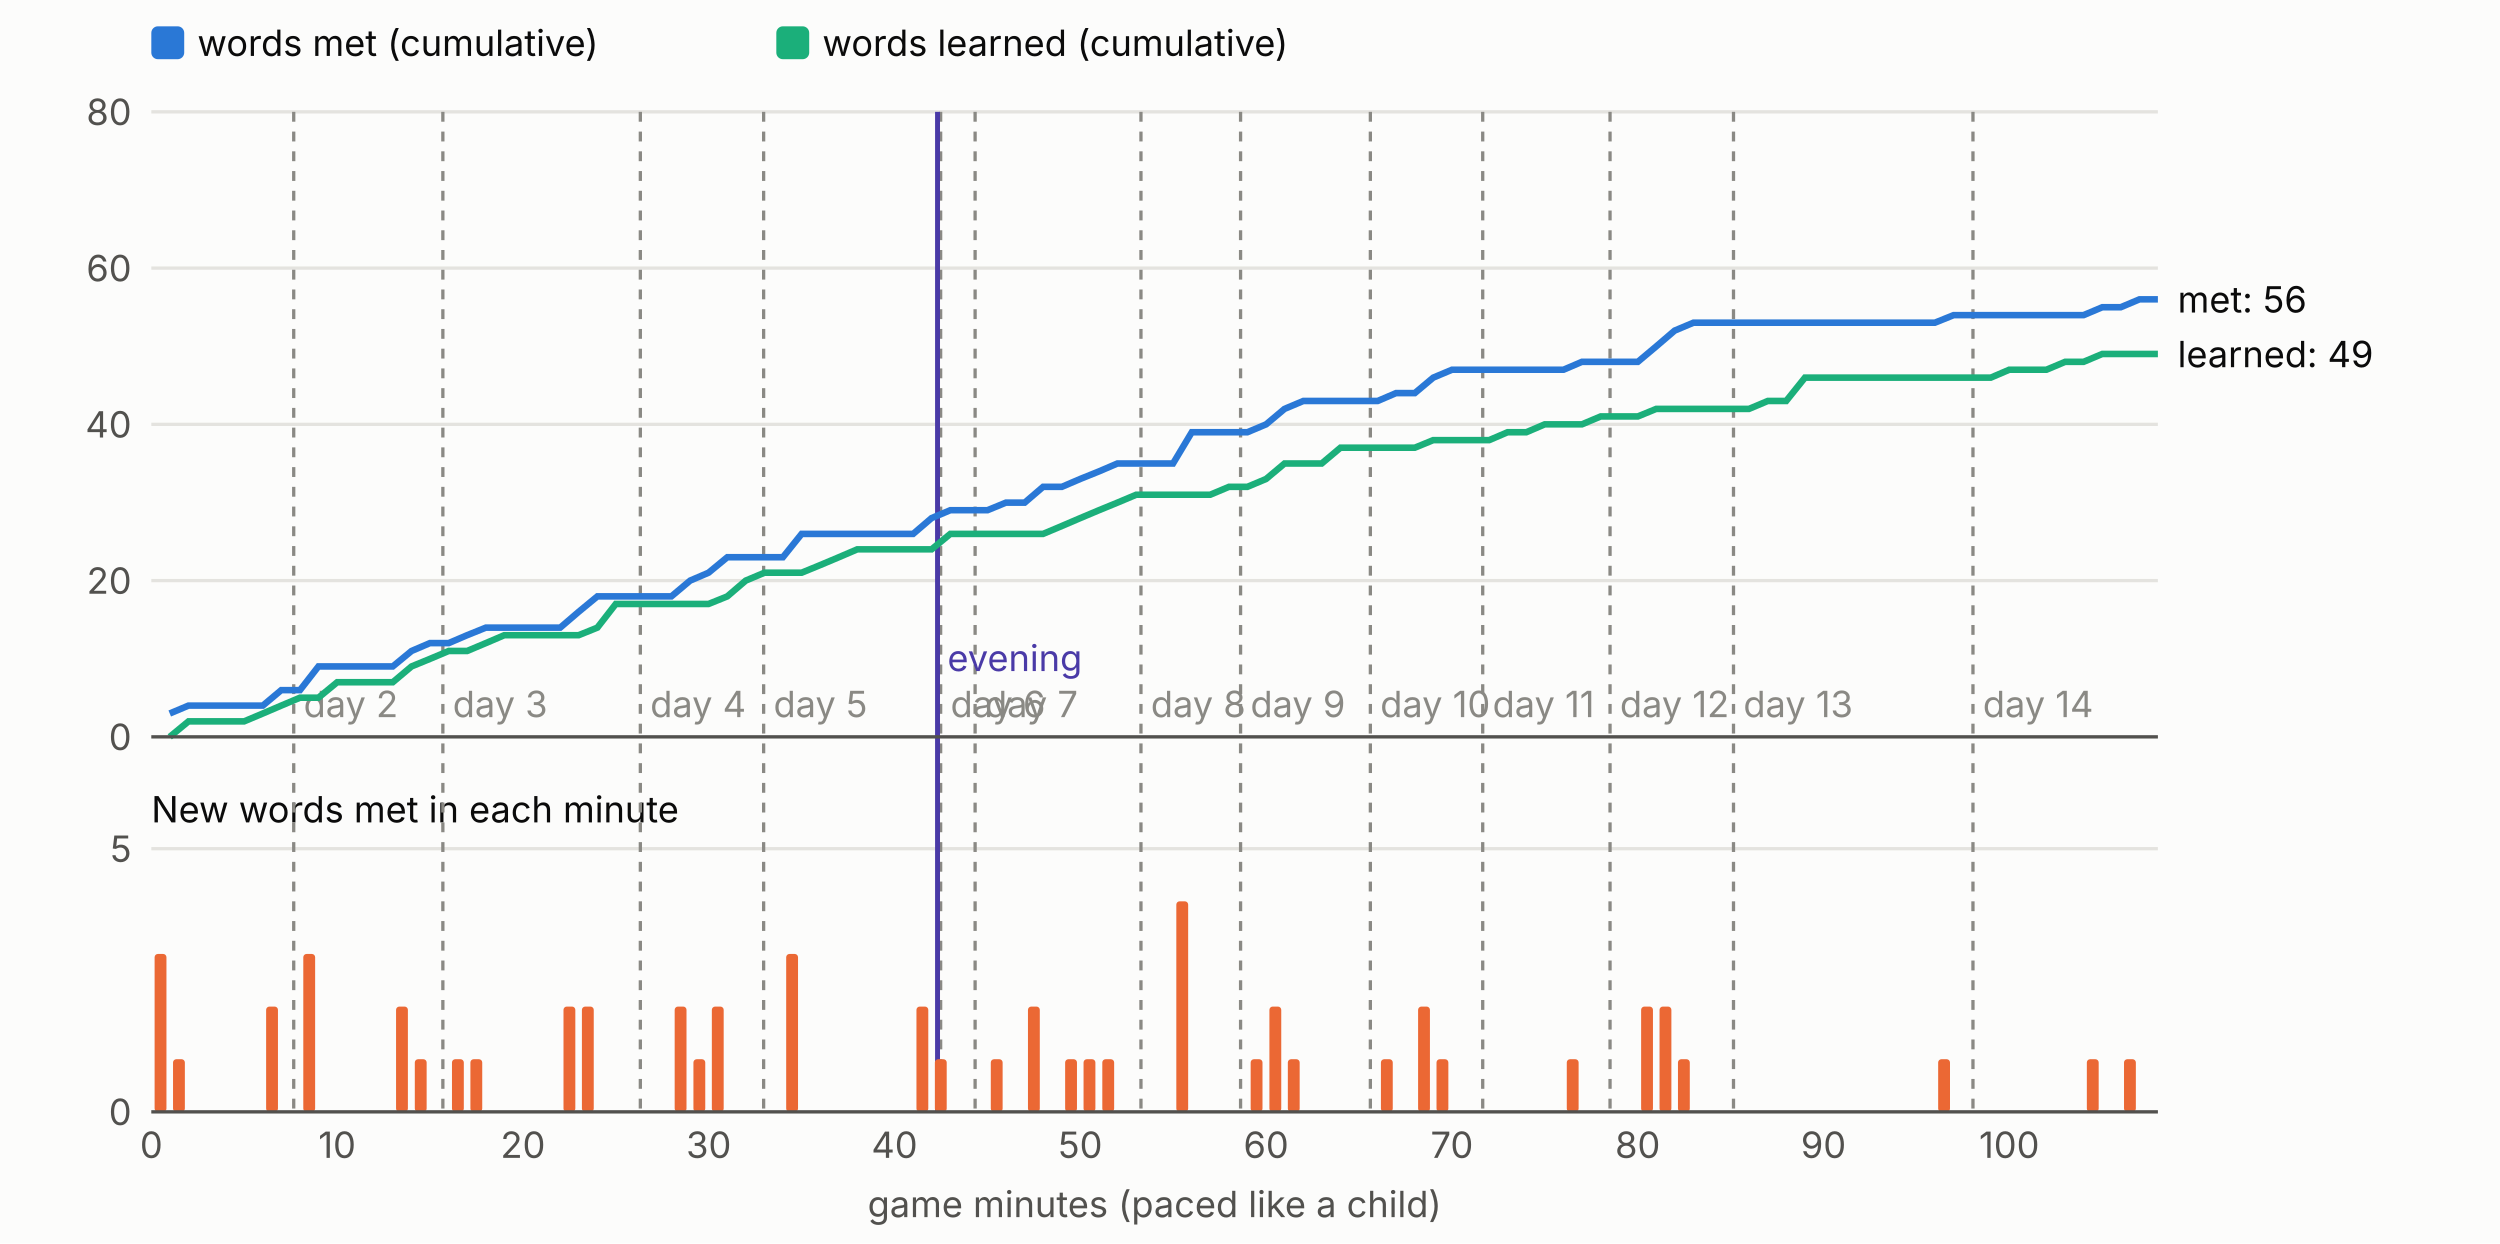
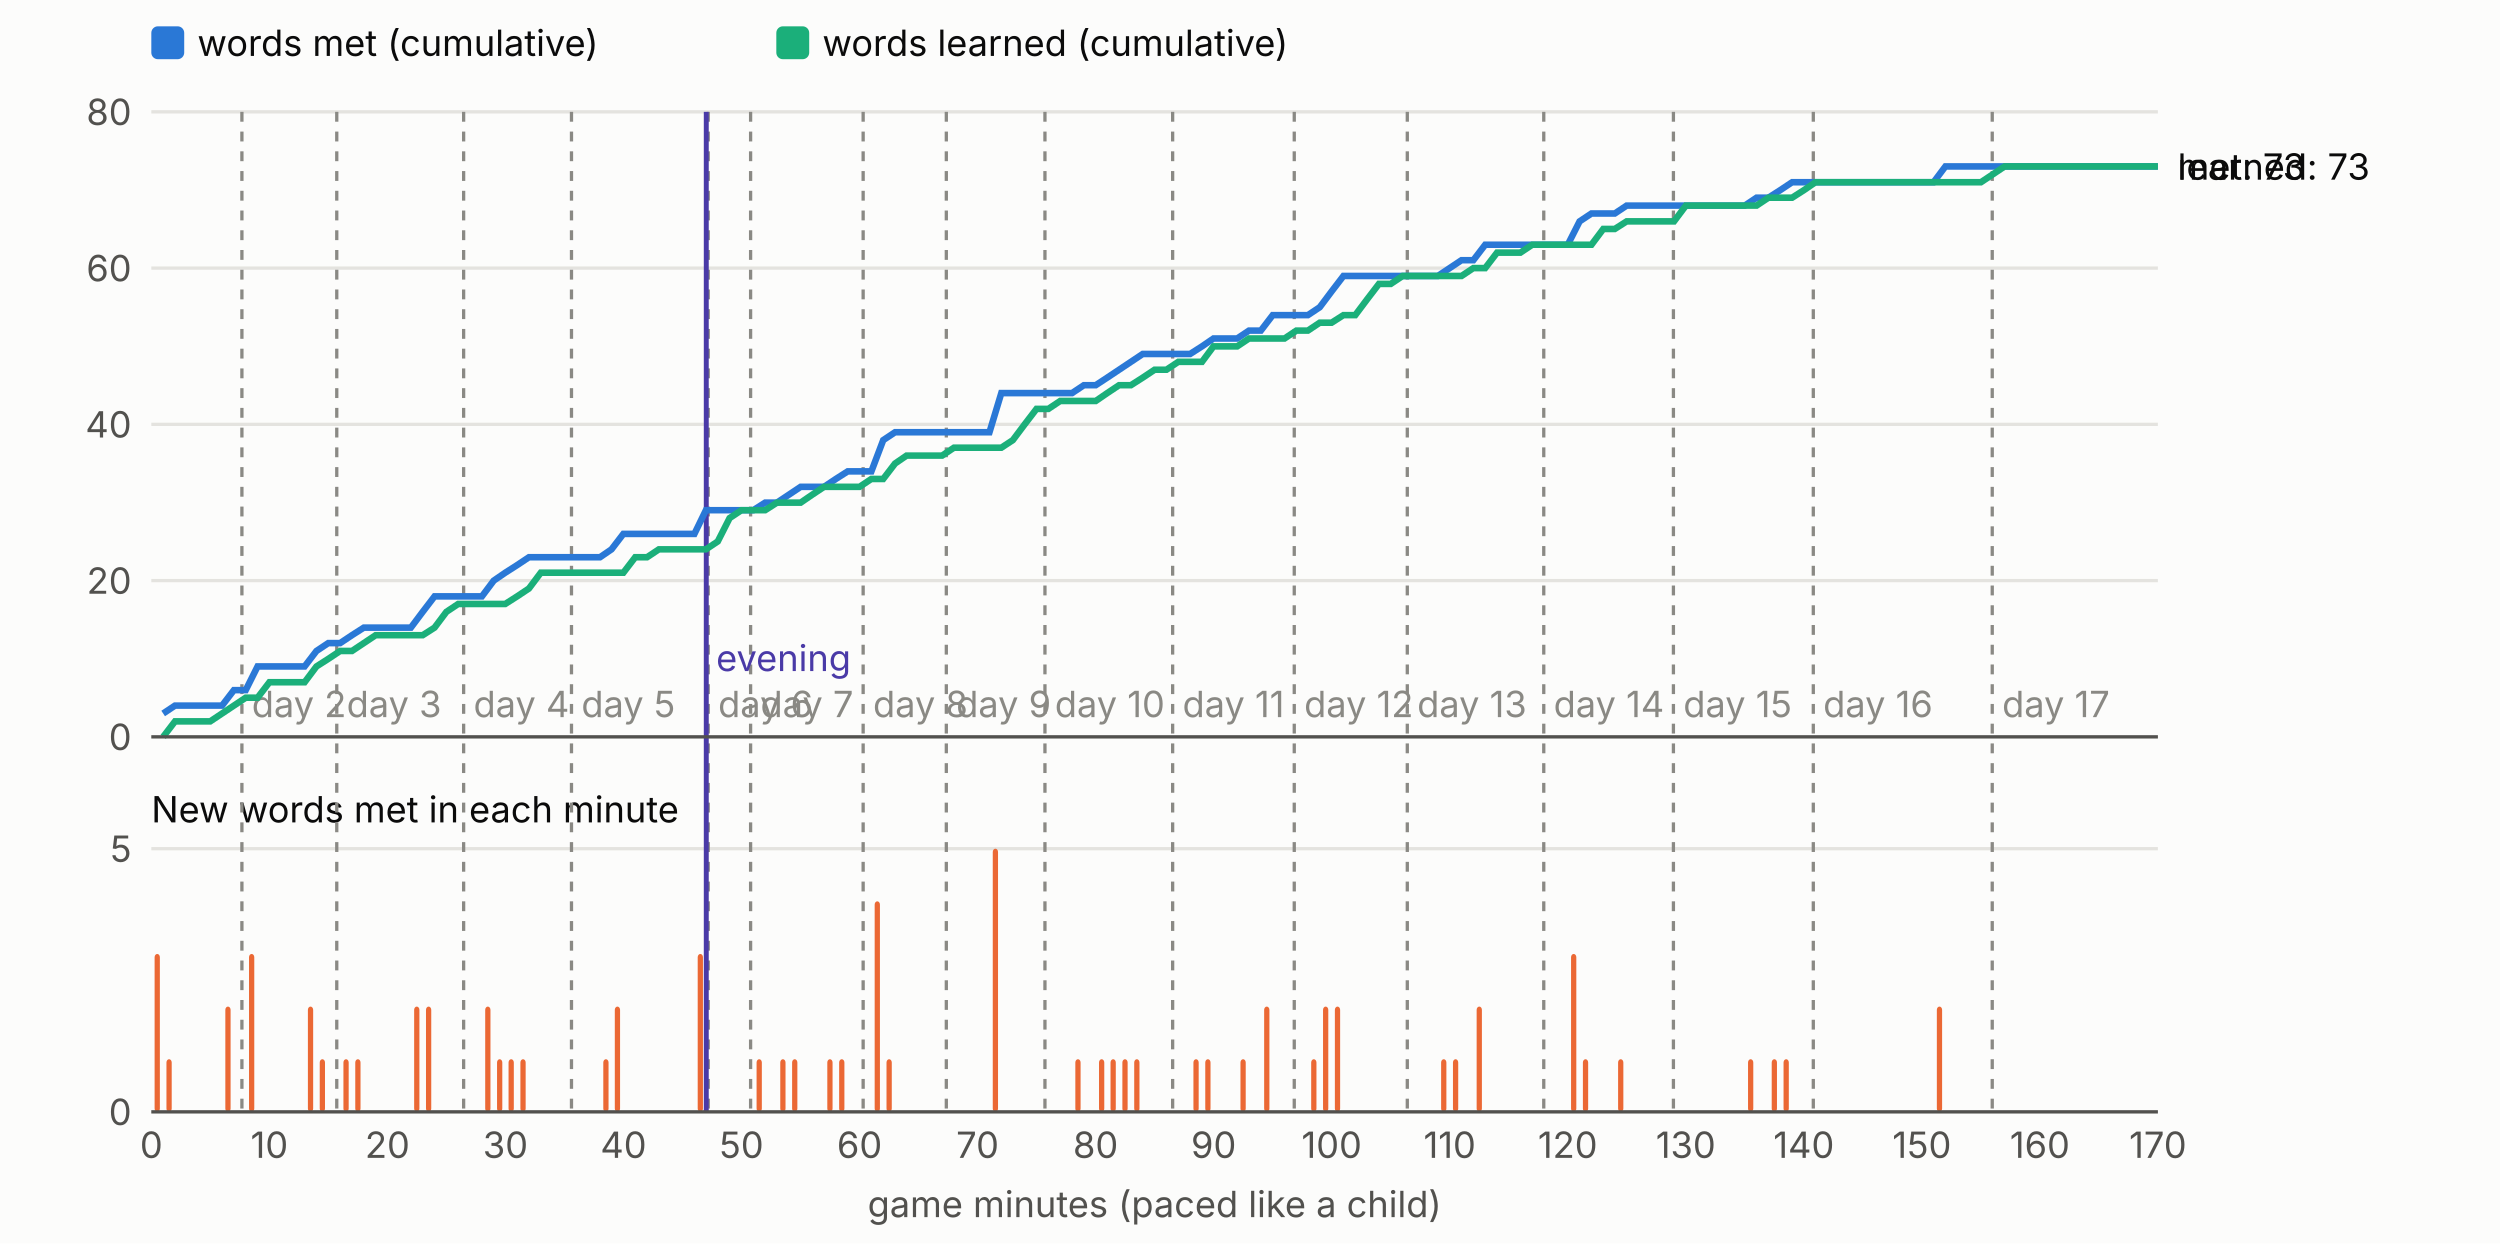
<svg xmlns="http://www.w3.org/2000/svg" viewBox="0 0 760 378" width="760" height="378" font-family="system-ui, -apple-system, Segoe UI, sans-serif" font-size="11">
  <rect width="760" height="378" fill="#fcfcfb" />
  <line x1="46" x2="656" y1="224" y2="224" stroke="#e4e3df" />
  <text x="40" y="228" text-anchor="end" fill="#52514e">0</text>
  <line x1="46" x2="656" y1="176.5" y2="176.5" stroke="#e4e3df" />
  <text x="40" y="180.5" text-anchor="end" fill="#52514e">20</text>
  <line x1="46" x2="656" y1="129" y2="129" stroke="#e4e3df" />
  <text x="40" y="133" text-anchor="end" fill="#52514e">40</text>
  <line x1="46" x2="656" y1="81.5" y2="81.5" stroke="#e4e3df" />
  <text x="40" y="85.5" text-anchor="end" fill="#52514e">60</text>
  <line x1="46" x2="656" y1="34" y2="34" stroke="#e4e3df" />
  <text x="40" y="38" text-anchor="end" fill="#52514e">80</text>
  <line x1="46" x2="656" y1="338" y2="338" stroke="#e4e3df" />
  <text x="40" y="342" text-anchor="end" fill="#52514e">0</text>
  <line x1="46" x2="656" y1="258" y2="258" stroke="#e4e3df" />
  <text x="40" y="262" text-anchor="end" fill="#52514e">5</text>
  <text x="46" y="250" fill="#0b0b0b">New words met in each minute</text>
-   <line x1="89.29" x2="89.29" y1="34" y2="338" stroke="#8a8984" stroke-dasharray="3 3" />
-   <text x="92.29" y="218" fill="#8a8984">day 2</text>
-   <line x1="134.629" x2="134.629" y1="34" y2="338" stroke="#8a8984" stroke-dasharray="3 3" />
-   <text x="137.629" y="218" fill="#8a8984">day 3</text>
-   <line x1="194.663" x2="194.663" y1="34" y2="338" stroke="#8a8984" stroke-dasharray="3 3" />
-   <text x="197.663" y="218" fill="#8a8984">day 4</text>
-   <line x1="232.144" x2="232.144" y1="34" y2="338" stroke="#8a8984" stroke-dasharray="3 3" />
-   <text x="235.144" y="218" fill="#8a8984">day 5</text>
-   <line x1="285.956" x2="285.956" y1="34" y2="338" stroke="#8a8984" stroke-dasharray="3 3" />
-   <text x="288.956" y="218" fill="#8a8984">day 6</text>
-   <line x1="296.432" x2="296.432" y1="34" y2="338" stroke="#8a8984" stroke-dasharray="3 3" />
-   <text x="299.432" y="218" fill="#8a8984">day 7</text>
-   <line x1="346.85" x2="346.85" y1="34" y2="338" stroke="#8a8984" stroke-dasharray="3 3" />
-   <text x="349.85" y="218" fill="#8a8984">day 8</text>
-   <line x1="377.134" x2="377.134" y1="34" y2="338" stroke="#8a8984" stroke-dasharray="3 3" />
-   <text x="380.134" y="218" fill="#8a8984">day 9</text>
-   <line x1="416.588" x2="416.588" y1="34" y2="338" stroke="#8a8984" stroke-dasharray="3 3" />
-   <text x="419.588" y="218" fill="#8a8984">day 10</text>
-   <line x1="450.744" x2="450.744" y1="34" y2="338" stroke="#8a8984" stroke-dasharray="3 3" />
-   <text x="453.744" y="218" fill="#8a8984">day 11</text>
-   <line x1="489.452" x2="489.452" y1="34" y2="338" stroke="#8a8984" stroke-dasharray="3 3" />
-   <text x="492.452" y="218" fill="#8a8984">day 12</text>
-   <line x1="526.983" x2="526.983" y1="34" y2="338" stroke="#8a8984" stroke-dasharray="3 3" />
-   <text x="529.983" y="218" fill="#8a8984">day 13</text>
-   <line x1="599.78" x2="599.78" y1="34" y2="338" stroke="#8a8984" stroke-dasharray="3 3" />
-   <text x="602.78" y="218" fill="#8a8984">day 14</text>
-   <line x1="285.012" x2="285.012" y1="34" y2="338" stroke="#4a3aa7" stroke-width="1.5" />
-   <text x="288.012" y="204" fill="#4a3aa7">evening</text>
-   <rect x="47.0" y="290.0" width="3.6" height="48.0" rx="1" fill="#eb6834" />
-   <rect x="52.6" y="322.0" width="3.6" height="16.0" rx="1" fill="#eb6834" />
-   <rect x="80.9" y="306.0" width="3.6" height="32.0" rx="1" fill="#eb6834" />
-   <rect x="92.2" y="290.0" width="3.6" height="48.0" rx="1" fill="#eb6834" />
-   <rect x="120.4" y="306.0" width="3.6" height="32.0" rx="1" fill="#eb6834" />
-   <rect x="126.1" y="322.0" width="3.6" height="16.0" rx="1" fill="#eb6834" />
-   <rect x="137.4" y="322.0" width="3.6" height="16.0" rx="1" fill="#eb6834" />
-   <rect x="143.0" y="322.0" width="3.6" height="16.0" rx="1" fill="#eb6834" />
-   <rect x="171.3" y="306.0" width="3.6" height="32.0" rx="1" fill="#eb6834" />
-   <rect x="176.9" y="306.0" width="3.6" height="32.0" rx="1" fill="#eb6834" />
-   <rect x="205.1" y="306.0" width="3.6" height="32.0" rx="1" fill="#eb6834" />
-   <rect x="210.8" y="322.0" width="3.6" height="16.0" rx="1" fill="#eb6834" />
-   <rect x="216.4" y="306.0" width="3.6" height="32.0" rx="1" fill="#eb6834" />
-   <rect x="239.0" y="290.0" width="3.6" height="48.0" rx="1" fill="#eb6834" />
-   <rect x="278.6" y="306.0" width="3.6" height="32.0" rx="1" fill="#eb6834" />
-   <rect x="284.2" y="322.0" width="3.6" height="16.0" rx="1" fill="#eb6834" />
-   <rect x="301.2" y="322.0" width="3.6" height="16.0" rx="1" fill="#eb6834" />
-   <rect x="312.5" y="306.0" width="3.6" height="32.0" rx="1" fill="#eb6834" />
-   <rect x="323.8" y="322.0" width="3.6" height="16.0" rx="1" fill="#eb6834" />
-   <rect x="329.4" y="322.0" width="3.6" height="16.0" rx="1" fill="#eb6834" />
-   <rect x="335.1" y="322.0" width="3.6" height="16.0" rx="1" fill="#eb6834" />
-   <rect x="357.6" y="274.0" width="3.6" height="64.0" rx="1" fill="#eb6834" />
-   <rect x="380.2" y="322.0" width="3.6" height="16.0" rx="1" fill="#eb6834" />
-   <rect x="385.9" y="306.0" width="3.6" height="32.0" rx="1" fill="#eb6834" />
-   <rect x="391.5" y="322.0" width="3.6" height="16.0" rx="1" fill="#eb6834" />
-   <rect x="419.8" y="322.0" width="3.6" height="16.0" rx="1" fill="#eb6834" />
-   <rect x="431.1" y="306.0" width="3.6" height="32.0" rx="1" fill="#eb6834" />
-   <rect x="436.7" y="322.0" width="3.6" height="16.0" rx="1" fill="#eb6834" />
-   <rect x="476.3" y="322.0" width="3.6" height="16.0" rx="1" fill="#eb6834" />
-   <rect x="498.9" y="306.0" width="3.6" height="32.0" rx="1" fill="#eb6834" />
-   <rect x="504.5" y="306.0" width="3.6" height="32.0" rx="1" fill="#eb6834" />
-   <rect x="510.1" y="322.0" width="3.6" height="16.0" rx="1" fill="#eb6834" />
-   <rect x="589.2" y="322.0" width="3.6" height="16.0" rx="1" fill="#eb6834" />
-   <rect x="634.4" y="322.0" width="3.6" height="16.0" rx="1" fill="#eb6834" />
-   <rect x="645.7" y="322.0" width="3.6" height="16.0" rx="1" fill="#eb6834" />
-   <path d="M51.6 216.9 L57.3 214.5 L62.9 214.5 L68.6 214.5 L74.2 214.5 L79.9 214.5 L85.5 209.8 L91.2 209.8 L96.8 202.6 L102.5 202.6 L108.1 202.6 L113.8 202.6 L119.4 202.6 L125.1 197.9 L130.7 195.5 L136.4 195.5 L142.0 193.1 L147.7 190.8 L153.3 190.8 L159.0 190.8 L164.6 190.8 L170.3 190.8 L175.9 186.0 L181.6 181.3 L187.2 181.3 L192.9 181.3 L198.5 181.3 L204.1 181.3 L209.8 176.5 L215.4 174.1 L221.1 169.4 L226.7 169.4 L232.4 169.4 L238.0 169.4 L243.7 162.3 L249.3 162.3 L255.0 162.3 L260.6 162.3 L266.3 162.3 L271.9 162.3 L277.6 162.3 L283.2 157.5 L288.9 155.1 L294.5 155.1 L300.2 155.1 L305.8 152.8 L311.5 152.8 L317.1 148.0 L322.8 148.0 L328.4 145.6 L334.1 143.3 L339.7 140.9 L345.4 140.9 L351.0 140.9 L356.6 140.9 L362.3 131.4 L367.9 131.4 L373.6 131.4 L379.2 131.4 L384.9 129.0 L390.5 124.3 L396.2 121.9 L401.8 121.9 L407.5 121.9 L413.1 121.9 L418.8 121.9 L424.4 119.5 L430.1 119.5 L435.7 114.8 L441.4 112.4 L447.0 112.4 L452.7 112.4 L458.3 112.4 L464.0 112.4 L469.6 112.4 L475.3 112.4 L480.9 110.0 L486.6 110.0 L492.2 110.0 L497.9 110.0 L503.5 105.3 L509.1 100.5 L514.8 98.1 L520.4 98.1 L526.1 98.1 L531.7 98.1 L537.4 98.1 L543.0 98.1 L548.7 98.1 L554.3 98.1 L560.0 98.1 L565.6 98.1 L571.3 98.1 L576.9 98.1 L582.6 98.1 L588.2 98.1 L593.9 95.8 L599.5 95.8 L605.2 95.8 L610.8 95.8 L616.5 95.8 L622.1 95.8 L627.8 95.8 L633.4 95.8 L639.1 93.4 L644.7 93.4 L650.4 91.0 L656.0 91.0" fill="none" stroke="#2a78d6" stroke-width="2" />
-   <path d="M51.6 224.0 L57.3 219.3 L62.9 219.3 L68.6 219.3 L74.2 219.3 L79.9 216.9 L85.5 214.5 L91.2 212.1 L96.8 212.1 L102.5 207.4 L108.1 207.4 L113.8 207.4 L119.4 207.4 L125.1 202.6 L130.7 200.3 L136.4 197.9 L142.0 197.9 L147.7 195.5 L153.3 193.1 L159.0 193.1 L164.6 193.1 L170.3 193.1 L175.9 193.1 L181.6 190.8 L187.2 183.6 L192.9 183.6 L198.5 183.6 L204.1 183.6 L209.8 183.6 L215.4 183.6 L221.1 181.3 L226.7 176.5 L232.4 174.1 L238.0 174.1 L243.7 174.1 L249.3 171.8 L255.0 169.4 L260.6 167.0 L266.3 167.0 L271.9 167.0 L277.6 167.0 L283.2 167.0 L288.9 162.3 L294.5 162.3 L300.2 162.3 L305.8 162.3 L311.5 162.3 L317.1 162.3 L322.8 159.9 L328.4 157.5 L334.1 155.1 L339.7 152.8 L345.4 150.4 L351.0 150.4 L356.6 150.4 L362.3 150.4 L367.9 150.4 L373.6 148.0 L379.2 148.0 L384.9 145.6 L390.5 140.9 L396.2 140.9 L401.8 140.9 L407.5 136.1 L413.1 136.1 L418.8 136.1 L424.4 136.1 L430.1 136.1 L435.7 133.8 L441.4 133.8 L447.0 133.8 L452.7 133.8 L458.3 131.4 L464.0 131.4 L469.6 129.0 L475.3 129.0 L480.9 129.0 L486.6 126.6 L492.2 126.6 L497.9 126.6 L503.5 124.3 L509.1 124.3 L514.8 124.3 L520.4 124.3 L526.1 124.3 L531.7 124.3 L537.4 121.9 L543.0 121.9 L548.7 114.8 L554.3 114.8 L560.0 114.8 L565.6 114.8 L571.3 114.8 L576.9 114.8 L582.6 114.8 L588.2 114.8 L593.9 114.8 L599.5 114.8 L605.2 114.8 L610.8 112.4 L616.5 112.4 L622.1 112.4 L627.8 110.0 L633.4 110.0 L639.1 107.6 L644.7 107.6 L650.4 107.6 L656.0 107.6" fill="none" stroke="#1baf7a" stroke-width="2" />
-   <text x="662" y="95" fill="#0b0b0b">met: 56</text>
-   <text x="662" y="111.625" fill="#0b0b0b">learned: 49</text>
+   <line x1="73.539" x2="73.539" y1="34" y2="338" stroke="#8a8984" stroke-dasharray="3 3" />
+   <text x="76.539" y="218" fill="#8a8984">day 2</text>
+   <line x1="102.374" x2="102.374" y1="34" y2="338" stroke="#8a8984" stroke-dasharray="3 3" />
+   <text x="105.374" y="218" fill="#8a8984">day 3</text>
+   <line x1="140.944" x2="140.944" y1="34" y2="338" stroke="#8a8984" stroke-dasharray="3 3" />
+   <text x="143.944" y="218" fill="#8a8984">day 4</text>
+   <line x1="173.731" x2="173.731" y1="34" y2="338" stroke="#8a8984" stroke-dasharray="3 3" />
+   <text x="176.731" y="218" fill="#8a8984">day 5</text>
+   <line x1="215.305" x2="215.305" y1="34" y2="338" stroke="#8a8984" stroke-dasharray="3 3" />
+   <text x="218.305" y="218" fill="#8a8984">day 6</text>
+   <line x1="228.183" x2="228.183" y1="34" y2="338" stroke="#8a8984" stroke-dasharray="3 3" />
+   <text x="231.183" y="218" fill="#8a8984">day 7</text>
+   <line x1="262.397" x2="262.397" y1="34" y2="338" stroke="#8a8984" stroke-dasharray="3 3" />
+   <text x="265.397" y="218" fill="#8a8984">day 8</text>
+   <line x1="287.681" x2="287.681" y1="34" y2="338" stroke="#8a8984" stroke-dasharray="3 3" />
+   <text x="290.681" y="218" fill="#8a8984">day 9</text>
+   <line x1="317.663" x2="317.663" y1="34" y2="338" stroke="#8a8984" stroke-dasharray="3 3" />
+   <text x="320.663" y="218" fill="#8a8984">day 10</text>
+   <line x1="356.484" x2="356.484" y1="34" y2="338" stroke="#8a8984" stroke-dasharray="3 3" />
+   <text x="359.484" y="218" fill="#8a8984">day 11</text>
+   <line x1="393.454" x2="393.454" y1="34" y2="338" stroke="#8a8984" stroke-dasharray="3 3" />
+   <text x="396.454" y="218" fill="#8a8984">day 12</text>
+   <line x1="427.819" x2="427.819" y1="34" y2="338" stroke="#8a8984" stroke-dasharray="3 3" />
+   <text x="430.819" y="218" fill="#8a8984">day 13</text>
+   <line x1="469.302" x2="469.302" y1="34" y2="338" stroke="#8a8984" stroke-dasharray="3 3" />
+   <text x="472.302" y="218" fill="#8a8984">day 14</text>
+   <line x1="508.718" x2="508.718" y1="34" y2="338" stroke="#8a8984" stroke-dasharray="3 3" />
+   <text x="511.718" y="218" fill="#8a8984">day 15</text>
+   <line x1="551.244" x2="551.244" y1="34" y2="338" stroke="#8a8984" stroke-dasharray="3 3" />
+   <text x="554.244" y="218" fill="#8a8984">day 16</text>
+   <line x1="605.642" x2="605.642" y1="34" y2="338" stroke="#8a8984" stroke-dasharray="3 3" />
+   <text x="608.642" y="218" fill="#8a8984">day 17</text>
+   <line x1="214.705" x2="214.705" y1="34" y2="338" stroke="#4a3aa7" stroke-width="1.5" />
+   <text x="217.705" y="204" fill="#4a3aa7">evening</text>
+   <rect x="47.0" y="290.0" width="1.6" height="48.0" rx="1" fill="#eb6834" />
+   <rect x="50.6" y="322.0" width="1.6" height="16.0" rx="1" fill="#eb6834" />
+   <rect x="68.5" y="306.0" width="1.6" height="32.0" rx="1" fill="#eb6834" />
+   <rect x="75.7" y="290.0" width="1.6" height="48.0" rx="1" fill="#eb6834" />
+   <rect x="93.6" y="306.0" width="1.6" height="32.0" rx="1" fill="#eb6834" />
+   <rect x="97.2" y="322.0" width="1.6" height="16.0" rx="1" fill="#eb6834" />
+   <rect x="104.4" y="322.0" width="1.6" height="16.0" rx="1" fill="#eb6834" />
+   <rect x="108.0" y="322.0" width="1.6" height="16.0" rx="1" fill="#eb6834" />
+   <rect x="125.9" y="306.0" width="1.6" height="32.0" rx="1" fill="#eb6834" />
+   <rect x="129.5" y="306.0" width="1.6" height="32.0" rx="1" fill="#eb6834" />
+   <rect x="147.5" y="306.0" width="1.6" height="32.0" rx="1" fill="#eb6834" />
+   <rect x="151.1" y="322.0" width="1.6" height="16.0" rx="1" fill="#eb6834" />
+   <rect x="154.6" y="322.0" width="1.6" height="16.0" rx="1" fill="#eb6834" />
+   <rect x="158.2" y="322.0" width="1.6" height="16.0" rx="1" fill="#eb6834" />
+   <rect x="183.4" y="322.0" width="1.6" height="16.0" rx="1" fill="#eb6834" />
+   <rect x="186.9" y="306.0" width="1.6" height="32.0" rx="1" fill="#eb6834" />
+   <rect x="212.1" y="290.0" width="1.6" height="48.0" rx="1" fill="#eb6834" />
+   <rect x="230.0" y="322.0" width="1.6" height="16.0" rx="1" fill="#eb6834" />
+   <rect x="237.2" y="322.0" width="1.6" height="16.0" rx="1" fill="#eb6834" />
+   <rect x="240.8" y="322.0" width="1.6" height="16.0" rx="1" fill="#eb6834" />
+   <rect x="251.5" y="322.0" width="1.6" height="16.0" rx="1" fill="#eb6834" />
+   <rect x="255.1" y="322.0" width="1.6" height="16.0" rx="1" fill="#eb6834" />
+   <rect x="265.9" y="274.0" width="1.6" height="64.0" rx="1" fill="#eb6834" />
+   <rect x="269.5" y="322.0" width="1.6" height="16.0" rx="1" fill="#eb6834" />
+   <rect x="301.8" y="258.0" width="1.6" height="80.0" rx="1" fill="#eb6834" />
+   <rect x="326.9" y="322.0" width="1.6" height="16.0" rx="1" fill="#eb6834" />
+   <rect x="334.1" y="322.0" width="1.6" height="16.0" rx="1" fill="#eb6834" />
+   <rect x="337.6" y="322.0" width="1.6" height="16.0" rx="1" fill="#eb6834" />
+   <rect x="341.2" y="322.0" width="1.6" height="16.0" rx="1" fill="#eb6834" />
+   <rect x="344.8" y="322.0" width="1.6" height="16.0" rx="1" fill="#eb6834" />
+   <rect x="362.8" y="322.0" width="1.6" height="16.0" rx="1" fill="#eb6834" />
+   <rect x="366.4" y="322.0" width="1.6" height="16.0" rx="1" fill="#eb6834" />
+   <rect x="377.1" y="322.0" width="1.6" height="16.0" rx="1" fill="#eb6834" />
+   <rect x="384.3" y="306.0" width="1.6" height="32.0" rx="1" fill="#eb6834" />
+   <rect x="398.6" y="322.0" width="1.6" height="16.0" rx="1" fill="#eb6834" />
+   <rect x="402.2" y="306.0" width="1.6" height="32.0" rx="1" fill="#eb6834" />
+   <rect x="405.8" y="306.0" width="1.6" height="32.0" rx="1" fill="#eb6834" />
+   <rect x="438.1" y="322.0" width="1.6" height="16.0" rx="1" fill="#eb6834" />
+   <rect x="441.7" y="322.0" width="1.6" height="16.0" rx="1" fill="#eb6834" />
+   <rect x="448.9" y="306.0" width="1.6" height="32.0" rx="1" fill="#eb6834" />
+   <rect x="477.6" y="290.0" width="1.6" height="48.0" rx="1" fill="#eb6834" />
+   <rect x="481.2" y="322.0" width="1.6" height="16.0" rx="1" fill="#eb6834" />
+   <rect x="491.9" y="322.0" width="1.6" height="16.0" rx="1" fill="#eb6834" />
+   <rect x="531.4" y="322.0" width="1.6" height="16.0" rx="1" fill="#eb6834" />
+   <rect x="538.6" y="322.0" width="1.6" height="16.0" rx="1" fill="#eb6834" />
+   <rect x="542.2" y="322.0" width="1.6" height="16.0" rx="1" fill="#eb6834" />
+   <rect x="588.8" y="306.0" width="1.6" height="32.0" rx="1" fill="#eb6834" />
+   <path d="M49.6 216.9 L53.2 214.5 L56.8 214.5 L60.4 214.5 L63.9 214.5 L67.5 214.5 L71.1 209.8 L74.7 209.8 L78.3 202.6 L81.9 202.6 L85.5 202.6 L89.1 202.6 L92.6 202.6 L96.2 197.9 L99.8 195.5 L103.4 195.5 L107.0 193.1 L110.6 190.8 L114.2 190.8 L117.8 190.8 L121.4 190.8 L124.9 190.8 L128.5 186.0 L132.1 181.3 L135.7 181.3 L139.3 181.3 L142.9 181.3 L146.5 181.3 L150.1 176.5 L153.6 174.1 L157.2 171.8 L160.8 169.4 L164.4 169.4 L168.0 169.4 L171.6 169.4 L175.2 169.4 L178.8 169.4 L182.4 169.4 L185.9 167.0 L189.5 162.3 L193.1 162.3 L196.7 162.3 L200.3 162.3 L203.9 162.3 L207.5 162.3 L211.1 162.3 L214.6 155.1 L218.2 155.1 L221.8 155.1 L225.4 155.1 L229.0 155.1 L232.6 152.8 L236.2 152.8 L239.8 150.4 L243.4 148.0 L246.9 148.0 L250.5 148.0 L254.1 145.6 L257.7 143.3 L261.3 143.3 L264.9 143.3 L268.5 133.8 L272.1 131.4 L275.6 131.4 L279.2 131.4 L282.8 131.4 L286.4 131.4 L290.0 131.4 L293.6 131.4 L297.2 131.4 L300.8 131.4 L304.4 119.5 L307.9 119.5 L311.5 119.5 L315.1 119.5 L318.7 119.5 L322.3 119.5 L325.9 119.5 L329.5 117.1 L333.1 117.1 L336.6 114.8 L340.2 112.4 L343.8 110.0 L347.4 107.6 L351.0 107.6 L354.6 107.6 L358.2 107.6 L361.8 107.6 L365.4 105.3 L368.9 102.9 L372.5 102.9 L376.1 102.9 L379.7 100.5 L383.3 100.5 L386.9 95.8 L390.5 95.8 L394.1 95.8 L397.6 95.8 L401.2 93.4 L404.8 88.6 L408.4 83.9 L412.0 83.9 L415.6 83.9 L419.2 83.9 L422.8 83.9 L426.4 83.9 L429.9 83.9 L433.5 83.9 L437.1 83.9 L440.7 81.5 L444.3 79.1 L447.9 79.1 L451.5 74.4 L455.1 74.4 L458.6 74.4 L462.2 74.4 L465.8 74.4 L469.4 74.4 L473.0 74.4 L476.6 74.4 L480.2 67.3 L483.8 64.9 L487.4 64.9 L490.9 64.9 L494.5 62.5 L498.1 62.5 L501.7 62.5 L505.3 62.5 L508.9 62.5 L512.5 62.5 L516.1 62.5 L519.6 62.5 L523.2 62.5 L526.8 62.5 L530.4 62.5 L534.0 60.1 L537.6 60.1 L541.2 57.8 L544.8 55.4 L548.4 55.4 L551.9 55.4 L555.5 55.4 L559.1 55.4 L562.7 55.4 L566.3 55.4 L569.9 55.4 L573.5 55.4 L577.1 55.4 L580.6 55.4 L584.2 55.4 L587.8 55.4 L591.4 50.6 L595.0 50.6 L598.6 50.6 L602.2 50.6 L605.8 50.6 L609.4 50.6 L612.9 50.6 L616.5 50.6 L620.1 50.6 L623.7 50.6 L627.3 50.6 L630.9 50.6 L634.5 50.6 L638.1 50.6 L641.6 50.6 L645.2 50.6 L648.8 50.6 L652.4 50.6 L656.0 50.6" fill="none" stroke="#2a78d6" stroke-width="2" />
+   <path d="M49.6 224.0 L53.2 219.3 L56.8 219.3 L60.4 219.3 L63.9 219.3 L67.5 216.9 L71.1 214.5 L74.7 212.1 L78.3 212.1 L81.9 207.4 L85.5 207.4 L89.1 207.4 L92.6 207.4 L96.2 202.6 L99.8 200.3 L103.4 197.9 L107.0 197.9 L110.6 195.5 L114.2 193.1 L117.8 193.1 L121.4 193.1 L124.9 193.1 L128.5 193.1 L132.1 190.8 L135.7 186.0 L139.3 183.6 L142.9 183.6 L146.5 183.6 L150.1 183.6 L153.6 183.6 L157.2 181.3 L160.8 178.9 L164.4 174.1 L168.0 174.1 L171.6 174.1 L175.2 174.1 L178.8 174.1 L182.4 174.1 L185.9 174.1 L189.5 174.1 L193.1 169.4 L196.7 169.4 L200.3 167.0 L203.9 167.0 L207.5 167.0 L211.1 167.0 L214.6 167.0 L218.2 164.6 L221.8 157.5 L225.4 155.1 L229.0 155.1 L232.6 155.1 L236.2 152.8 L239.8 152.8 L243.4 152.8 L246.9 150.4 L250.5 148.0 L254.1 148.0 L257.7 148.0 L261.3 148.0 L264.9 145.6 L268.5 145.6 L272.1 140.9 L275.6 138.5 L279.2 138.5 L282.8 138.5 L286.4 138.5 L290.0 136.1 L293.6 136.1 L297.2 136.1 L300.8 136.1 L304.4 136.1 L307.9 133.8 L311.5 129.0 L315.1 124.3 L318.7 124.3 L322.3 121.9 L325.9 121.9 L329.5 121.9 L333.1 121.9 L336.6 119.5 L340.2 117.1 L343.8 117.1 L347.4 114.8 L351.0 112.4 L354.6 112.4 L358.2 110.0 L361.8 110.0 L365.4 110.0 L368.9 105.3 L372.5 105.3 L376.1 105.3 L379.7 102.9 L383.3 102.9 L386.9 102.9 L390.5 102.9 L394.1 100.5 L397.6 100.5 L401.2 98.1 L404.8 98.1 L408.4 95.8 L412.0 95.8 L415.6 91.0 L419.2 86.3 L422.8 86.3 L426.4 83.9 L429.9 83.9 L433.5 83.9 L437.1 83.9 L440.7 83.9 L444.3 83.9 L447.9 81.5 L451.5 81.5 L455.1 76.8 L458.6 76.8 L462.2 76.8 L465.8 74.4 L469.4 74.4 L473.0 74.4 L476.6 74.4 L480.2 74.4 L483.8 74.4 L487.4 69.6 L490.9 69.6 L494.5 67.3 L498.1 67.3 L501.7 67.3 L505.3 67.3 L508.9 67.3 L512.5 62.5 L516.1 62.5 L519.6 62.5 L523.2 62.5 L526.8 62.5 L530.4 62.5 L534.0 62.5 L537.6 60.1 L541.2 60.1 L544.8 60.1 L548.4 57.8 L551.9 55.4 L555.5 55.4 L559.1 55.4 L562.7 55.4 L566.3 55.4 L569.9 55.4 L573.5 55.4 L577.1 55.4 L580.6 55.4 L584.2 55.4 L587.8 55.4 L591.4 55.4 L595.0 55.4 L598.6 55.4 L602.2 55.4 L605.8 53.0 L609.4 50.6 L612.9 50.6 L616.5 50.6 L620.1 50.6 L623.7 50.6 L627.3 50.6 L630.9 50.6 L634.5 50.6 L638.1 50.6 L641.6 50.6 L645.2 50.6 L648.8 50.6 L652.4 50.6 L656.0 50.6" fill="none" stroke="#1baf7a" stroke-width="2" />
+   <text x="662" y="54.625" fill="#0b0b0b">met: 73</text>
+   <text x="662" y="54.625" fill="#0b0b0b">learned: 73</text>
  <line x1="46" x2="656" y1="224" y2="224" stroke="#52514e" />
  <line x1="46" x2="656" y1="338" y2="338" stroke="#52514e" />
  <text x="46" y="352" text-anchor="middle" fill="#52514e">0</text>
-   <text x="102.481" y="352" text-anchor="middle" fill="#52514e">10</text>
-   <text x="158.963" y="352" text-anchor="middle" fill="#52514e">20</text>
-   <text x="215.444" y="352" text-anchor="middle" fill="#52514e">30</text>
-   <text x="271.926" y="352" text-anchor="middle" fill="#52514e">40</text>
-   <text x="328.407" y="352" text-anchor="middle" fill="#52514e">50</text>
-   <text x="384.889" y="352" text-anchor="middle" fill="#52514e">60</text>
-   <text x="441.37" y="352" text-anchor="middle" fill="#52514e">70</text>
-   <text x="497.852" y="352" text-anchor="middle" fill="#52514e">80</text>
-   <text x="554.333" y="352" text-anchor="middle" fill="#52514e">90</text>
-   <text x="610.815" y="352" text-anchor="middle" fill="#52514e">100</text>
+   <text x="81.882" y="352" text-anchor="middle" fill="#52514e">10</text>
+   <text x="117.765" y="352" text-anchor="middle" fill="#52514e">20</text>
+   <text x="153.647" y="352" text-anchor="middle" fill="#52514e">30</text>
+   <text x="189.529" y="352" text-anchor="middle" fill="#52514e">40</text>
+   <text x="225.412" y="352" text-anchor="middle" fill="#52514e">50</text>
+   <text x="261.294" y="352" text-anchor="middle" fill="#52514e">60</text>
+   <text x="297.176" y="352" text-anchor="middle" fill="#52514e">70</text>
+   <text x="333.059" y="352" text-anchor="middle" fill="#52514e">80</text>
+   <text x="368.941" y="352" text-anchor="middle" fill="#52514e">90</text>
+   <text x="404.824" y="352" text-anchor="middle" fill="#52514e">100</text>
+   <text x="440.706" y="352" text-anchor="middle" fill="#52514e">110</text>
+   <text x="476.588" y="352" text-anchor="middle" fill="#52514e">120</text>
+   <text x="512.471" y="352" text-anchor="middle" fill="#52514e">130</text>
+   <text x="548.353" y="352" text-anchor="middle" fill="#52514e">140</text>
+   <text x="584.235" y="352" text-anchor="middle" fill="#52514e">150</text>
+   <text x="620.118" y="352" text-anchor="middle" fill="#52514e">160</text>
+   <text x="656" y="352" text-anchor="middle" fill="#52514e">170</text>
  <text x="351" y="370" text-anchor="middle" fill="#52514e">game minutes (paced like a child)</text>
  <rect x="46" y="8" width="10" height="10" rx="2" fill="#2a78d6" />
  <text x="60" y="17" fill="#0b0b0b">words met (cumulative)</text>
  <rect x="236" y="8" width="10" height="10" rx="2" fill="#1baf7a" />
  <text x="250" y="17" fill="#0b0b0b">words learned (cumulative)</text>
</svg>
